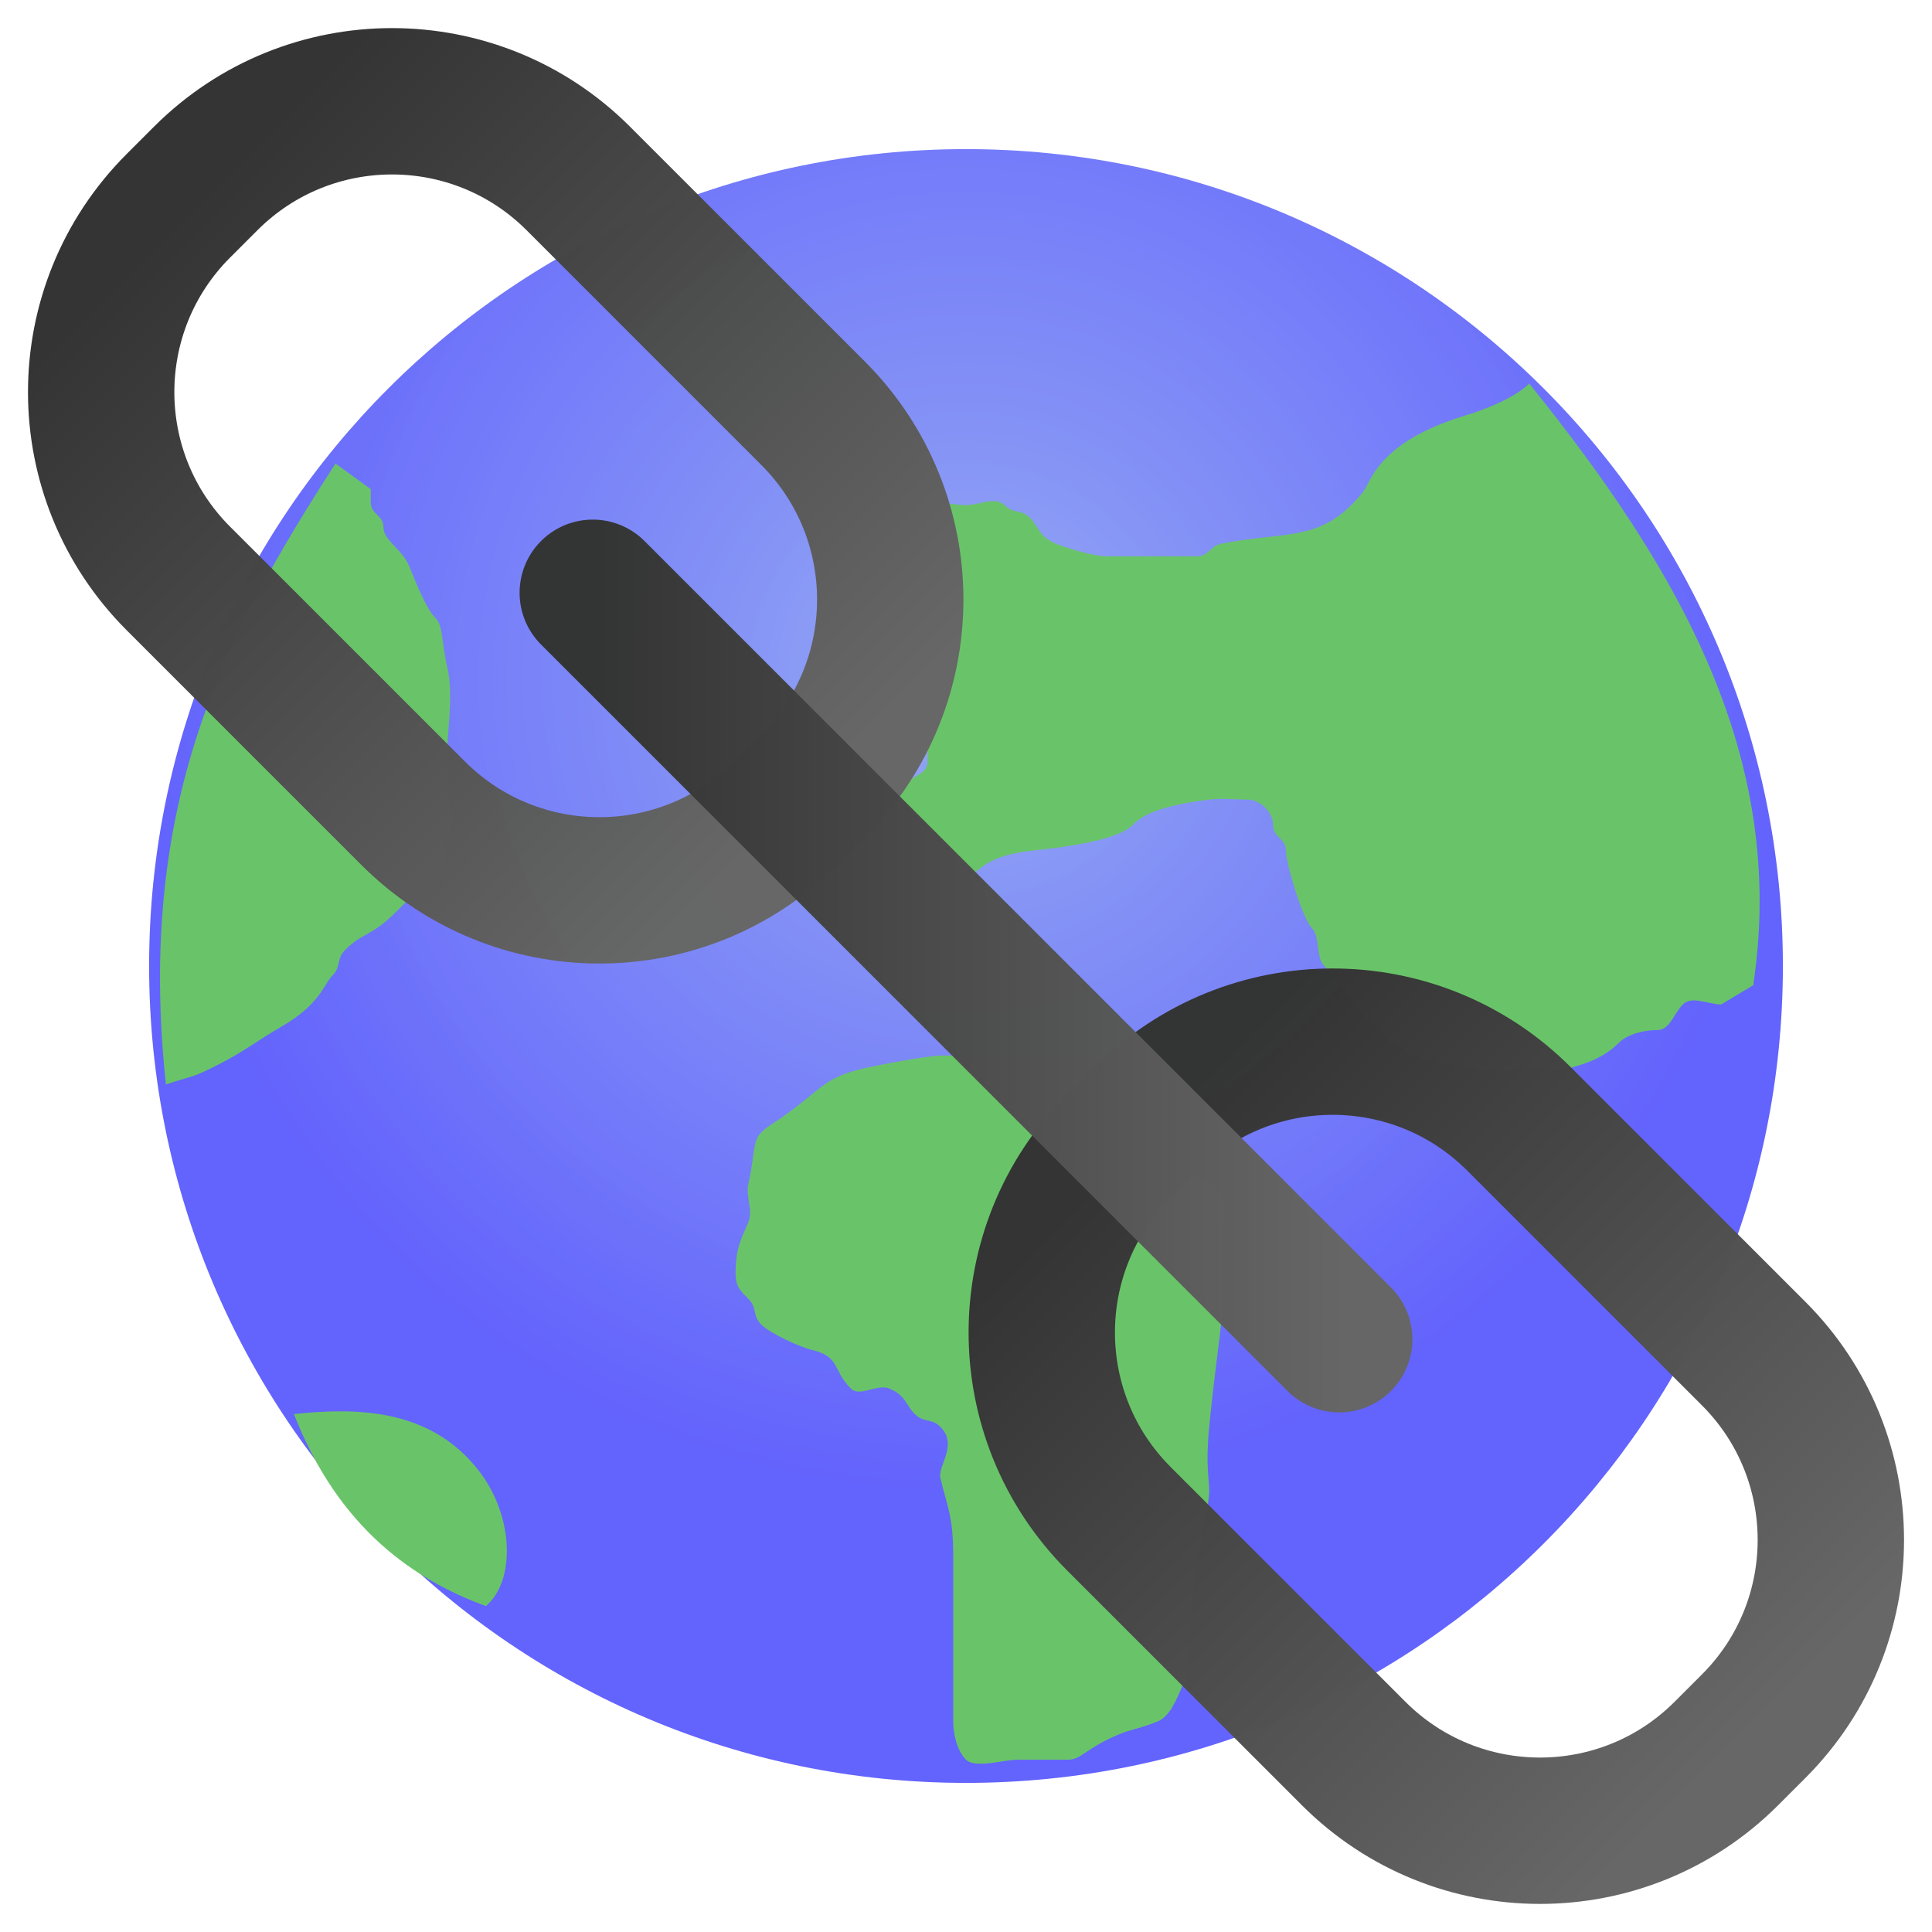
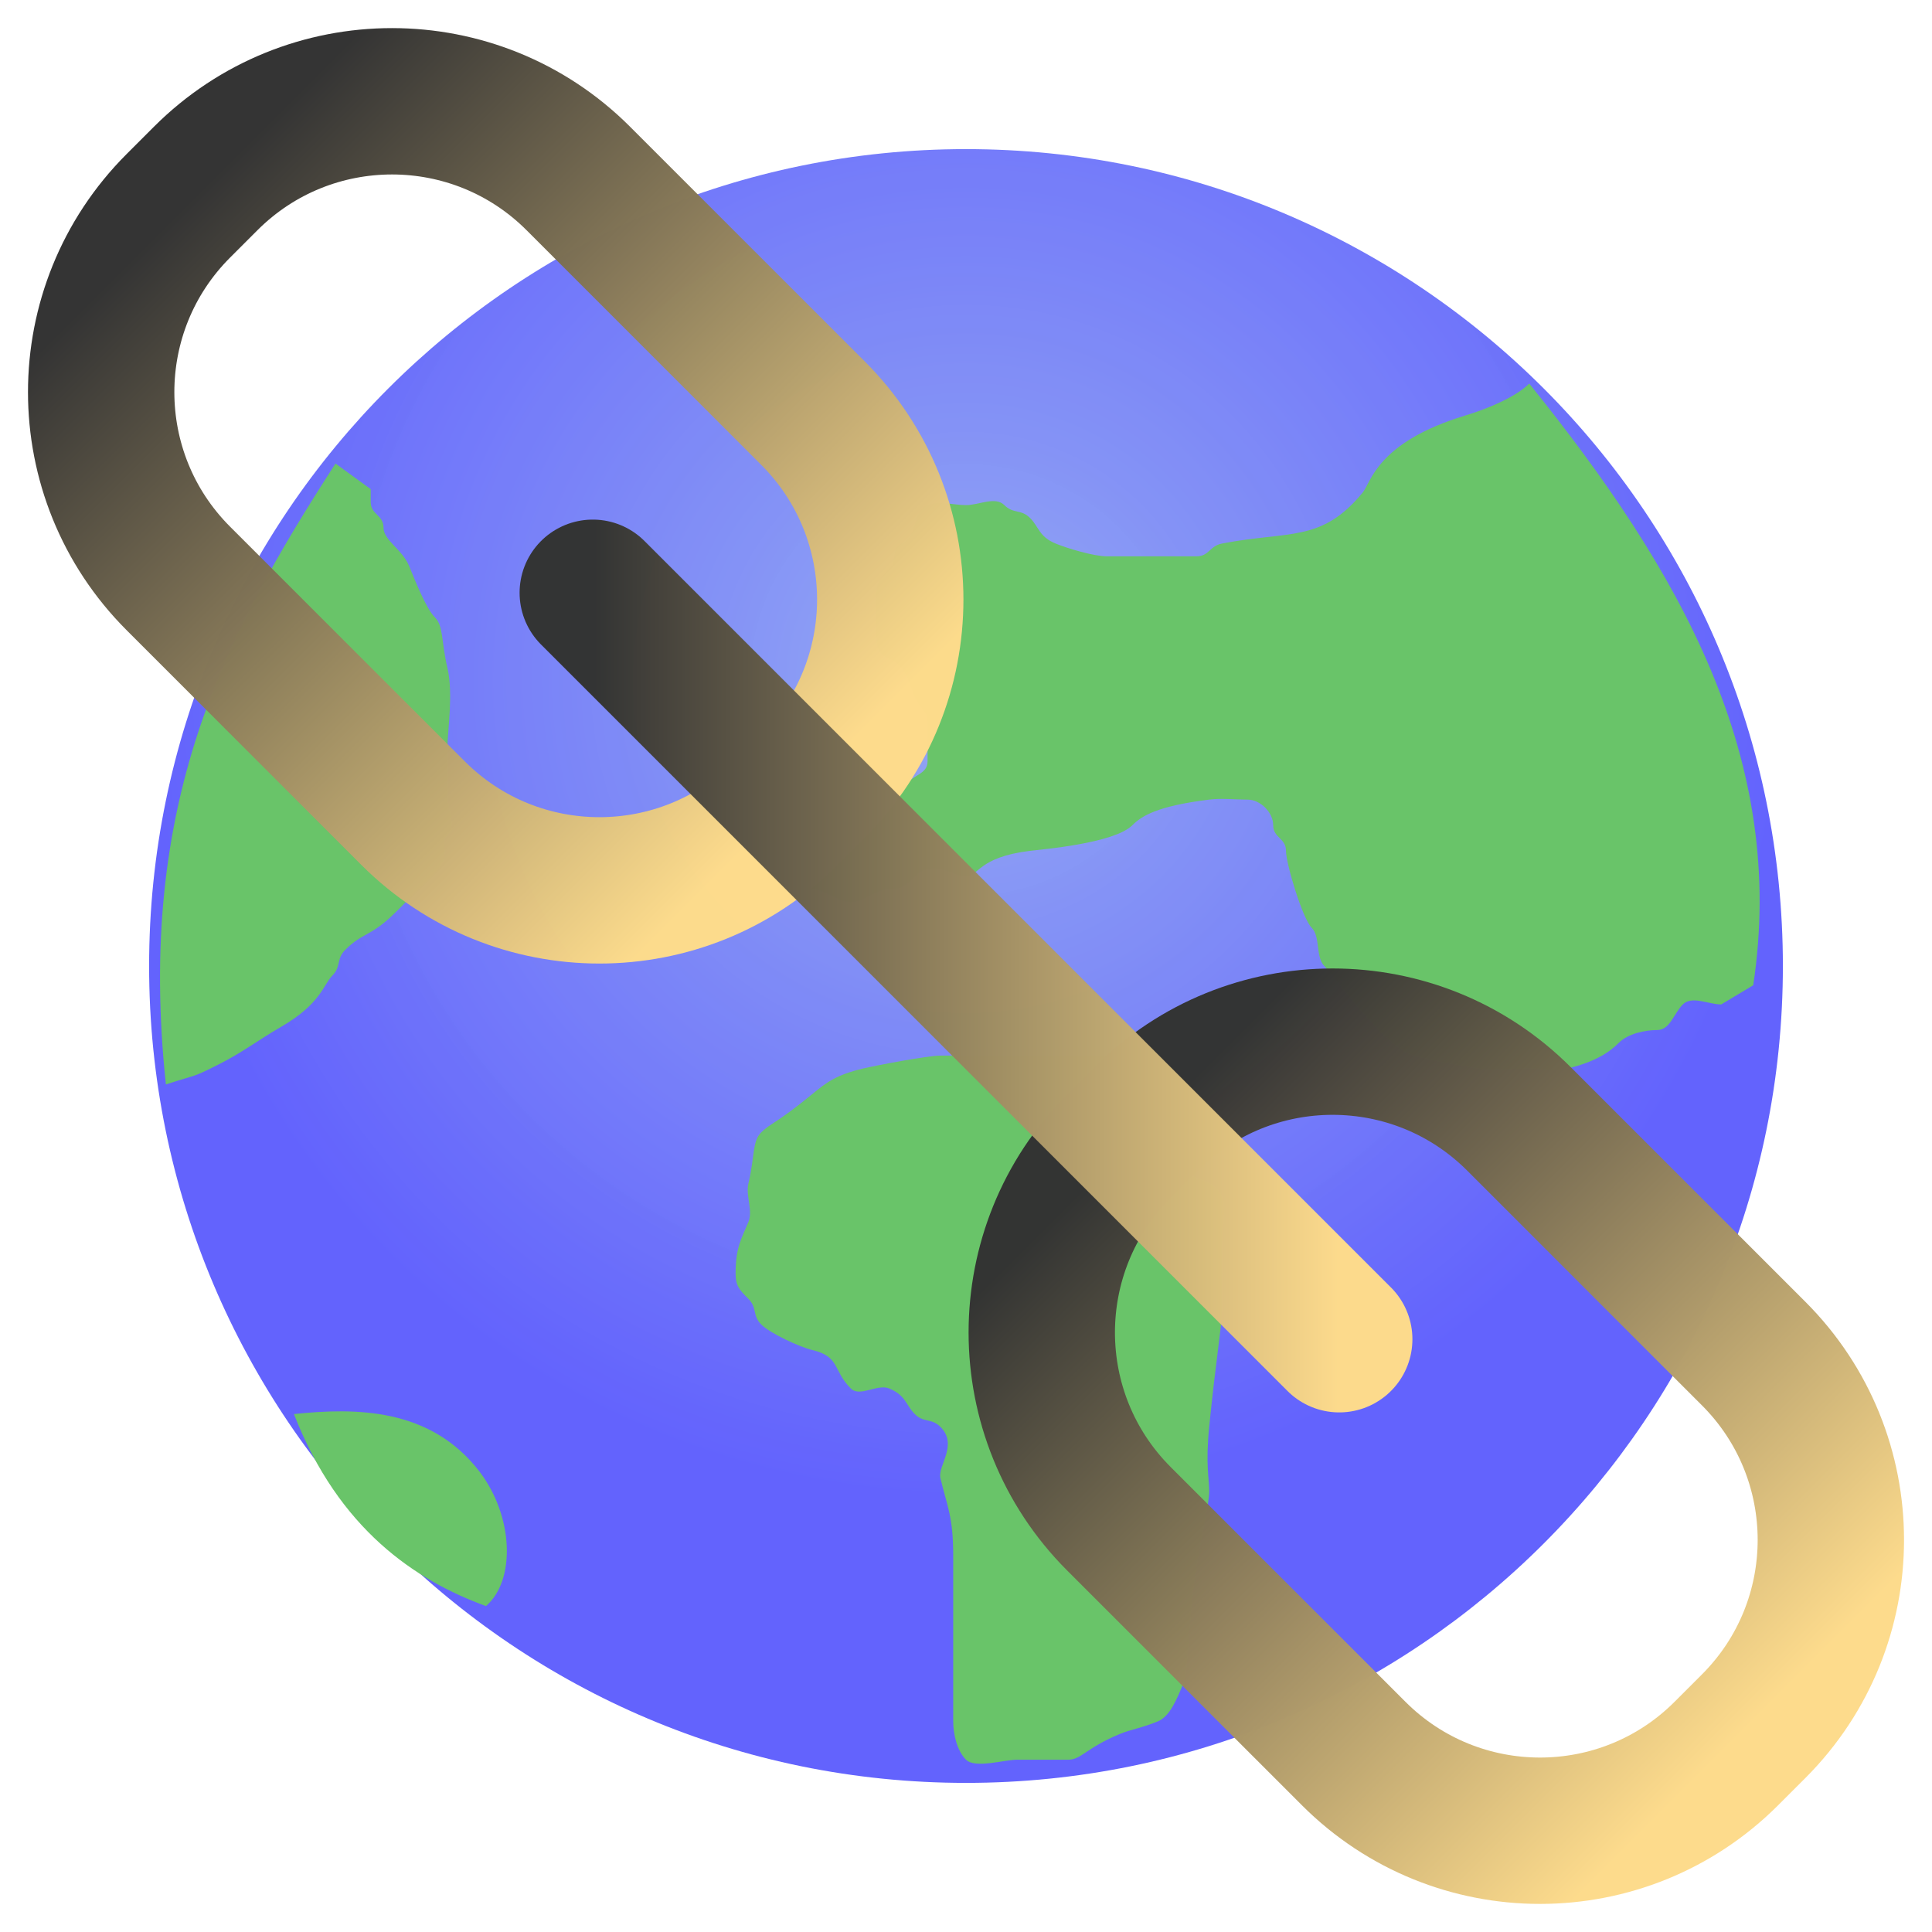
<svg xmlns="http://www.w3.org/2000/svg" width="66" height="66">
  <defs>
    <radialGradient id="svg_8" spreadMethod="pad" cx="0.5" cy="0.325">
      <stop stop-color="#7791ef" stop-opacity="0.992" offset="0" />
      <stop stop-color="#3c3cfc" offset="1" />
    </radialGradient>
    <linearGradient id="svg_10" x1="0" y1="0" x2="1" y2="0">
      <stop offset="0" stop-color="#333333" stop-opacity="0.996" />
-       <stop offset="1" stop-opacity="0.996" stop-color="#666666" />
+       <stop offset="1" stop-opacity="0.996" stop-color="#fddb8c" />
    </linearGradient>
  </defs>
  <g>
    <g opacity="0.8" id="svg_5">
      <circle id="svg_1" r="27.906" cy="33" cx="33" stroke-width="0" stroke="#AAAAAA" fill="url(#svg_8)" />
      <g id="svg_7">
        <path d="m38.248,36.061c-0.437,0 -0.875,0 -1.312,0c-0.437,0 -0.875,0 -2.624,0c-0.875,0 -1.749,0 -2.187,0c-0.437,0 -2.198,0.337 -2.624,0.437c-0.952,0.225 -1.271,0.483 -1.749,0.875c-1.219,1 -1.44,1.003 -1.749,1.312c-0.309,0.309 -0.213,0.798 -0.437,1.749c-0.1,0.426 0.167,0.908 0,1.312c-0.237,0.571 -0.437,0.875 -0.437,1.749c0,0.437 0.128,0.565 0.437,0.875c0.309,0.309 0.128,0.565 0.437,0.875c0.309,0.309 1.324,0.774 1.749,0.875c0.952,0.225 0.693,0.693 1.312,1.312c0.309,0.309 0.908,-0.167 1.312,0c0.571,0.237 0.565,0.565 0.875,0.875c0.309,0.309 0.565,0.128 0.875,0.437c0.618,0.618 -0.1,1.324 0,1.749c0.225,0.952 0.437,1.312 0.437,2.624c0,0.875 0,2.187 0,3.061c0,0.437 0,1.312 0,2.624c0,0.437 0.128,1.003 0.437,1.312c0.309,0.309 1.312,0 1.749,0c0.875,0 1.312,0 1.749,0c0.437,0 0.607,-0.401 1.749,-0.875c0.404,-0.167 0.741,-0.201 1.312,-0.437c0.404,-0.167 0.638,-0.741 0.875,-1.312c0.167,-0.404 0.157,-2.209 0.437,-3.936c0.222,-1.365 0.437,-2.187 0.437,-2.624c0,-0.437 -0.129,-0.881 0,-2.187c0.22,-2.219 0.437,-3.499 0.437,-3.936c0,-0.437 0,-0.875 0,-1.749c0,-1.312 0.167,-1.783 0,-2.187c-0.237,-0.571 -1.003,-0.565 -1.312,-0.875c-0.309,-0.309 -0.437,-0.437 -1.749,-1.749l0,-0.875l-0.437,0l0,-0.437" id="svg_2" stroke="#007f00" fill="#44b544" stroke-width="0" />
        <path d="m5.668,37.045c1.13,-0.364 0.875,-0.219 1.749,-0.656c0.875,-0.437 1.341,-0.821 2.187,-1.312c1.364,-0.791 1.44,-1.44 1.749,-1.749c0.309,-0.309 0.128,-0.565 0.437,-0.875c0.618,-0.619 0.875,-0.437 1.749,-1.312c0.875,-0.875 1.003,-1.003 1.312,-1.312c0.618,-0.619 0.128,-1.003 0.437,-1.312c0.309,-0.309 0,-0.875 0,-1.312c0,-0.437 0,-1.312 0,-1.749c0,-0.437 0.201,-1.773 0,-2.624c-0.225,-0.952 -0.128,-1.44 -0.437,-1.749c-0.309,-0.309 -0.707,-1.345 -0.875,-1.749c-0.237,-0.571 -0.875,-0.875 -0.875,-1.312c0,-0.437 -0.437,-0.437 -0.437,-0.875l0,-0.437l-1.203,-0.875c-3.79,5.867 -6.815,11.625 -5.794,21.21l-0,0z" id="svg_3" stroke="#007f00" fill="#44b544" stroke-width="0" />
        <path d="m52.242,13.102c-0.437,0.437 -1.349,0.84 -2.187,1.093c-3.018,0.914 -3.221,2.286 -3.498,2.624c-1.414,1.724 -2.498,1.304 -4.811,1.749c-0.429,0.083 -0.437,0.437 -0.875,0.437c-0.437,0 -0.875,0 -1.312,0c-0.437,0 -1.312,0 -1.749,0c-0.437,0 -1.345,-0.27 -1.749,-0.437c-0.571,-0.237 -0.565,-0.565 -0.875,-0.875c-0.309,-0.309 -0.565,-0.128 -0.875,-0.437c-0.309,-0.309 -0.875,0 -1.312,0c-0.437,0 -0.908,-0.167 -1.312,0c-0.571,0.237 -0.303,1.075 -0.875,1.312c-0.404,0.167 -0.128,0.565 -0.437,0.875c-0.309,0.309 -0.437,0.437 -0.437,0.875c0,0.437 0,0.875 0,1.312c0,0.437 0.033,0.707 0.437,0.875c0.571,0.237 0.638,0.741 0.875,1.312c0.167,0.404 0.437,0.437 0.437,0.875c0,0.437 0,0.875 0,1.312c0,0.437 -0.437,0.437 -0.875,0.875c-1.312,1.312 -1.95,1.178 -2.187,1.749c-0.167,0.404 -1.075,0.303 -1.312,0.875c-0.167,0.404 0,0.875 0.437,0.875c0.437,0 0.875,0.437 1.312,0.437c0.437,0 0.875,-0.437 1.312,-0.437c0.437,0 0.565,-0.128 0.875,-0.437c0.619,-0.619 1.312,0 1.749,0c0.437,0 0.397,-0.654 2.187,-0.875c0.434,-0.053 2.88,-0.256 3.498,-0.875c0.309,-0.309 0.834,-0.654 2.624,-0.875c0.434,-0.053 0.875,0 1.312,0c0.437,0 0.875,0.437 0.875,0.875c0,0.437 0.437,0.437 0.437,0.875c0,0.437 0.565,2.315 0.875,2.624c0.309,0.309 0.128,1.003 0.437,1.312c0.309,0.309 2.11,2.837 3.061,3.061c0.426,0.101 0.822,0.216 2.187,0.437c0.432,0.07 1.312,0 1.749,0c0.437,0 0.886,0.101 1.312,0c0.952,-0.225 1.44,-0.565 1.749,-0.875c0.309,-0.309 0.875,-0.437 1.312,-0.437c0.437,0 0.565,-0.565 0.875,-0.875c0.309,-0.309 0.875,0 1.312,0l1.093,-0.656c1.166,-7.726 -2.478,-14.14 -7.653,-20.554l0,0z" id="svg_4" stroke="#007f00" fill="#44b544" stroke-width="0" />
        <path id="svg_6" d="m10.041,48.306c2.114,-0.219 4.665,-0.219 6.341,1.968c1.166,1.531 1.239,3.717 0.219,4.592c-2.405,-0.875 -5.029,-2.624 -6.56,-6.56l0,0z" stroke="#007f00" fill="#44b544" stroke-width="0" />
      </g>
    </g>
    <rect transform="rotate(45, 16.9336, 16.9375)" ry="9" rx="9" id="svg_9" height="19.323" width="29.343" y="7.276" x="2.263" stroke-width="5" stroke="url(#svg_10)" fill="none" stroke-linecap="round" />
    <rect id="svg_11" transform="rotate(45, 49.0664, 49.0625)" ry="9" rx="9" height="19.323" width="29.343" y="39.401" x="34.395" stroke-width="5" stroke="url(#svg_10)" fill="none" stroke-linecap="round" />
    <line id="svg_12" y2="45.75" x2="45.75" y1="20.25" x1="20.25" stroke-linecap="round" stroke-width="5" stroke="url(#svg_10)" fill="none" />
  </g>
</svg>
